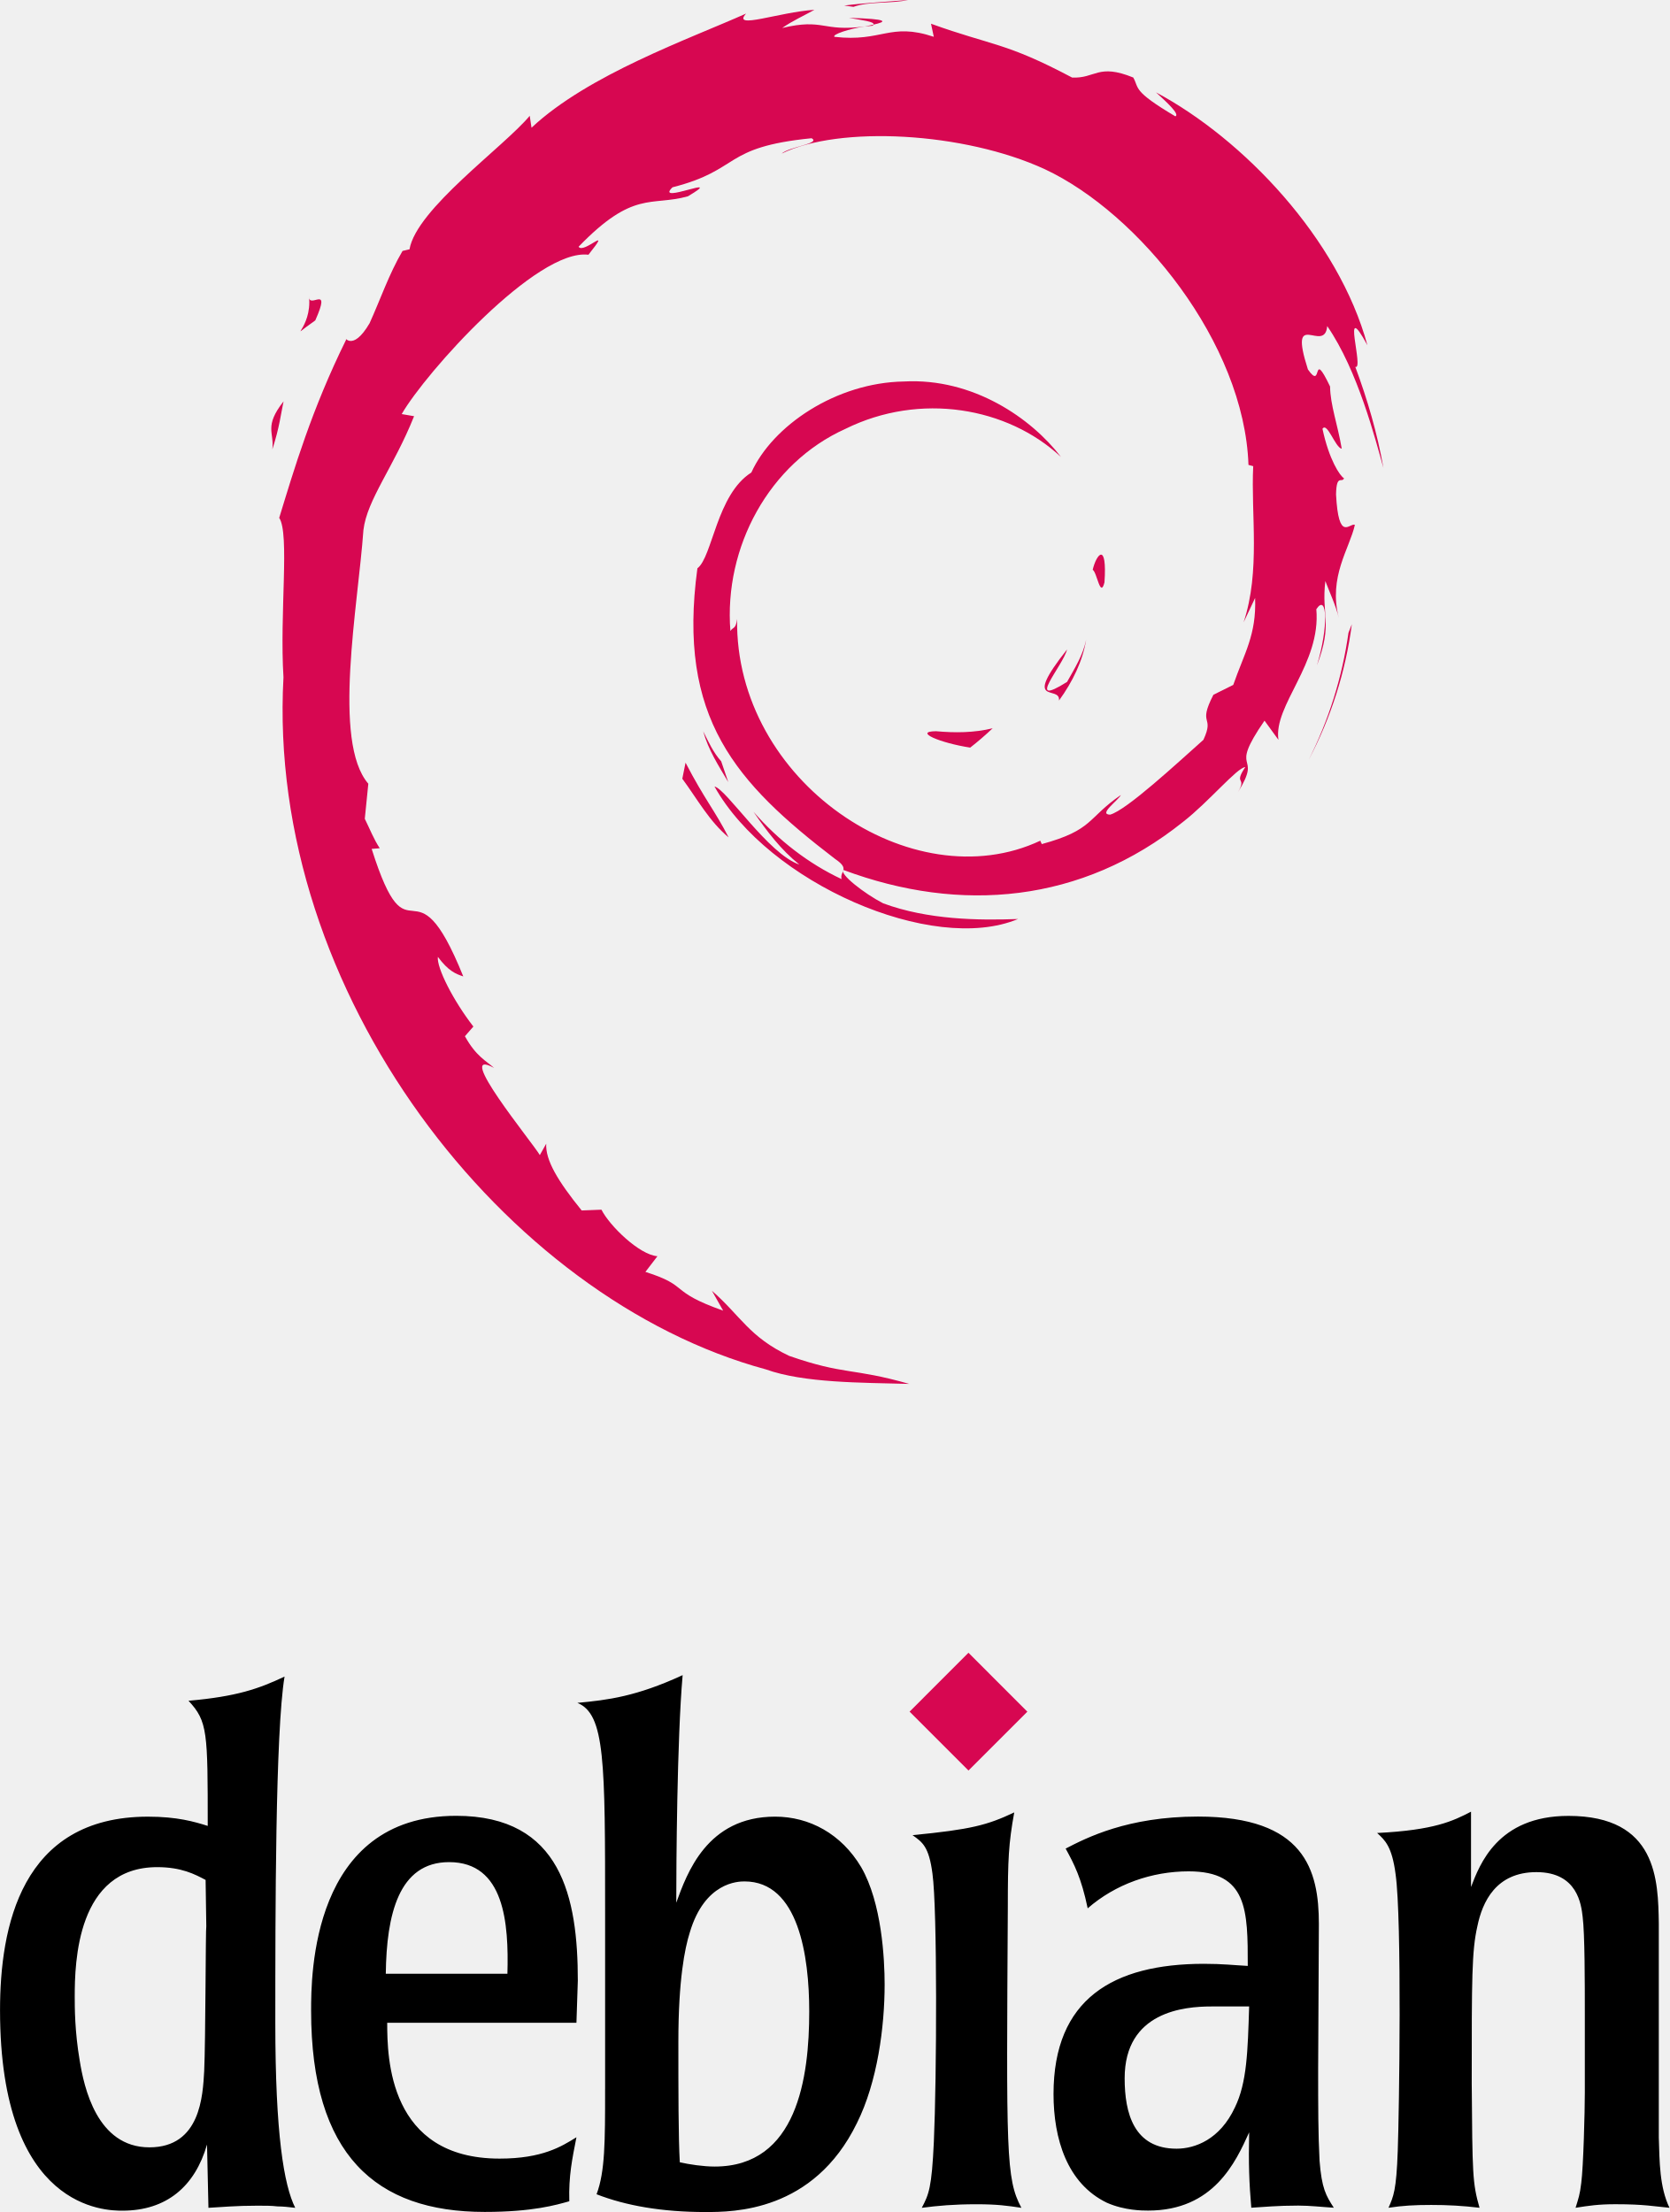
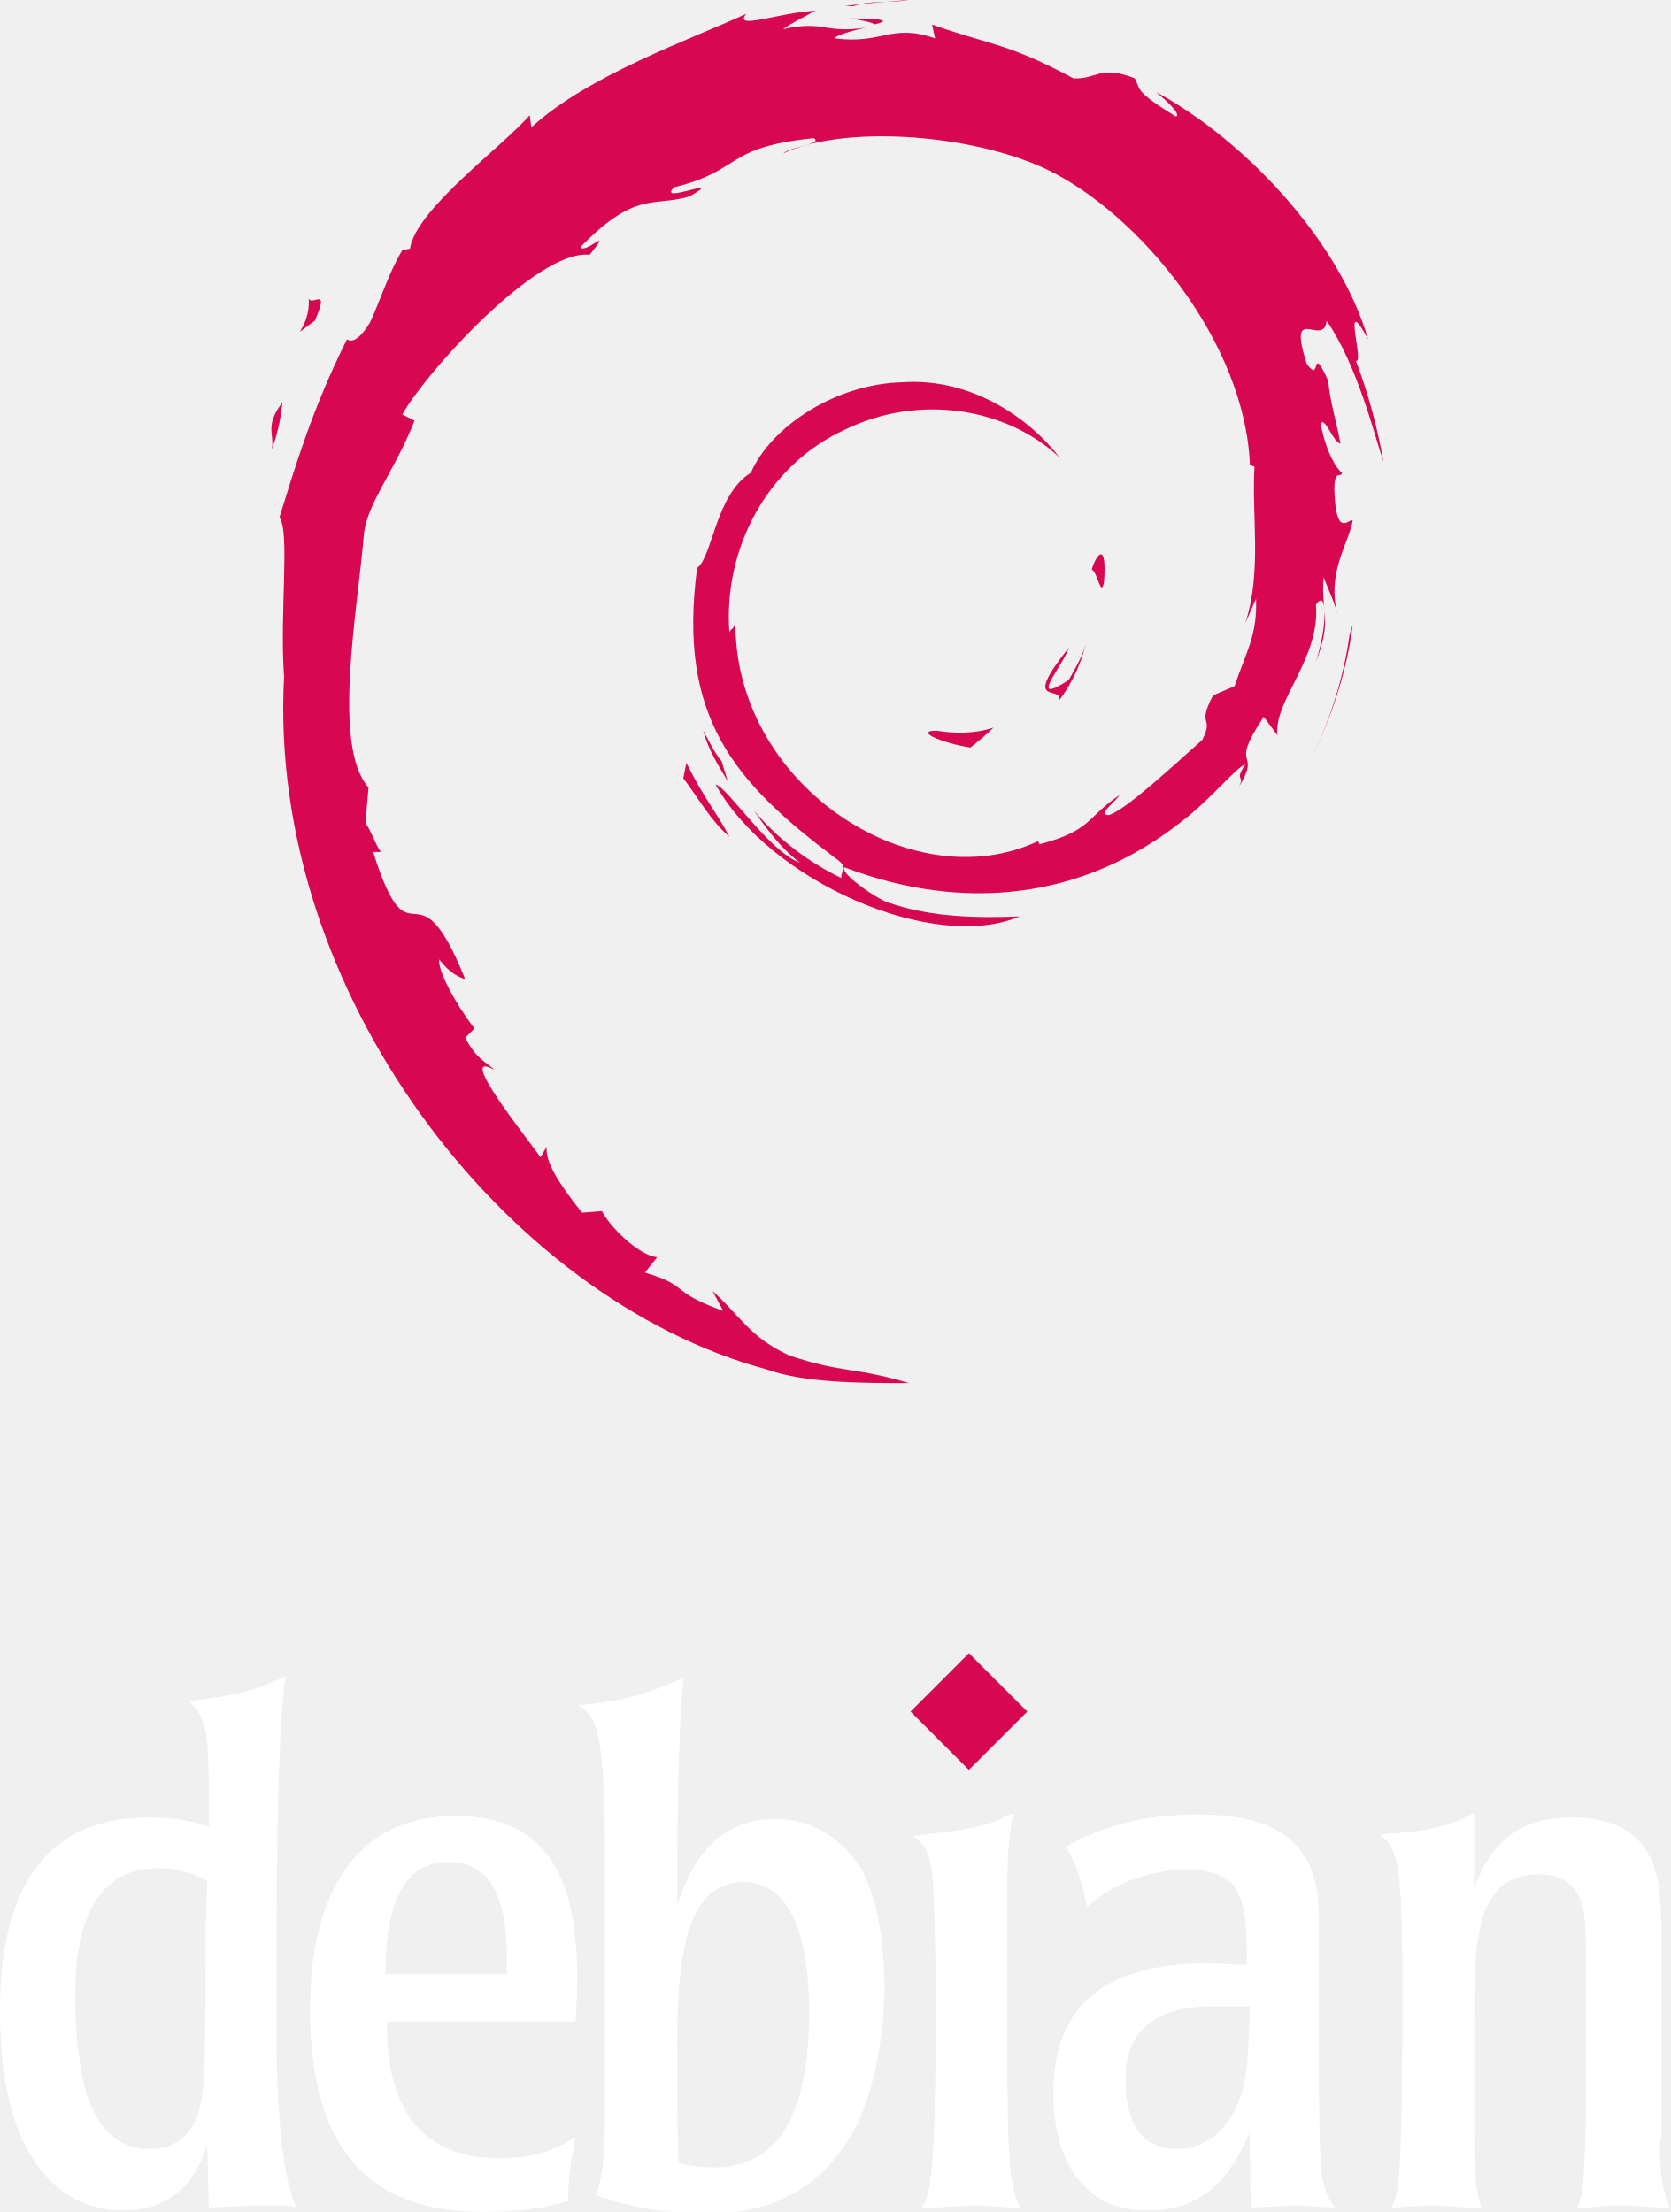
- <svg xmlns="http://www.w3.org/2000/svg" height="144.13" viewBox="0 0 108.758 144.133" width="108.76">
-   <path fill="#D70751" d="M60.969 47.645c-1.494.02.281.768 2.232 1.069a19.886 19.886 0 0 0 1.463-1.26c-1.213.297-2.449.304-3.695.191m8.017-1.999c.893-1.229 1.541-2.573 1.77-3.963-.201.99-.736 1.845-1.244 2.749-2.793 1.759-.264-1.044-.002-2.111-3.002 3.783-.414 2.268-.524 3.325m2.963-7.704c.182-2.691-.529-1.839-.768-.814.278.146.499 1.898.768.814M55.301 1.163c.798.142 1.724.252 1.591.443.876-.193 1.073-.367-1.591-.443m1.592.443l-.561.117.523-.048.038-.069" />
-   <path fill="#D70751" d="M81.762 38.962c.09 2.416-.705 3.59-1.424 5.666l-1.293.643c-1.057 2.054.105 1.304-.652 2.937-1.652 1.467-5.006 4.589-6.08 4.875-.785-.017.531-.926.703-1.281-2.209 1.516-1.773 2.276-5.152 3.199l-.098-.221c-8.33 3.92-19.902-3.847-19.75-14.443-.088.672-.253.504-.437.774-.43-5.451 2.518-10.926 7.49-13.165 4.863-2.406 10.564-1.42 14.045 1.829-1.912-2.506-5.721-5.163-10.232-4.917-4.421.072-8.558 2.881-9.938 5.932-2.264 1.425-2.528 5.496-3.514 6.242-1.329 9.76 2.497 13.975 8.97 18.936 1.016.686.286.791.422 1.313-2.15-1.006-4.118-2.526-5.738-4.387.86 1.257 1.787 2.479 2.986 3.439-2.029-.685-4.738-4.913-5.527-5.085 3.495 6.258 14.178 10.975 19.775 8.634-2.59.096-5.879.053-8.787-1.022-1.225-.629-2.884-1.93-2.587-2.173 7.636 2.851 15.522 2.158 22.128-3.137 1.682-1.31 3.518-3.537 4.049-3.567-.799 1.202.137.578-.477 1.639 1.672-2.701-.729-1.1 1.73-4.664l.908 1.25c-.34-2.244 2.785-4.966 2.467-8.512.717-1.084.799 1.168.039 3.662 1.055-2.767.279-3.212.549-5.496.291.768.678 1.583.875 2.394-.688-2.675.703-4.503 1.049-6.058-.342-.15-1.061 1.182-1.227-1.976.025-1.372.383-.719.52-1.057-.268-.155-.975-1.207-1.404-3.224.309-.475.832 1.229 1.256 1.298-.273-1.603-.742-2.826-.762-4.057-1.24-2.59-.439.346-1.443-1.112-1.32-4.114 1.094-.955 1.258-2.823 1.998 2.895 3.137 7.385 3.662 9.244-.4-2.267-1.045-4.464-1.834-6.589.609.257-.979-4.663.791-1.405C87.189 15.552 81 9.062 75.305 6.018c.695.637 1.574 1.437 1.26 1.563-2.834-1.685-2.336-1.818-2.742-2.53-2.305-.939-2.459.077-3.984.002-4.35-2.308-5.188-2.063-9.191-3.507l.182.852c-2.881-.96-3.357.362-6.47.002-.189-.147.998-.536 1.976-.677-2.786.368-2.656-.55-5.382.101.671-.471 1.383-.784 2.099-1.184-2.271.138-5.424 1.322-4.451.244-3.705 1.654-10.286 3.975-13.979 7.438l-.116-.776c-1.692 2.031-7.379 6.066-7.832 8.699l-.453.105c-.879 1.491-1.45 3.18-2.148 4.713-1.151 1.963-1.688.756-1.524 1.064-2.265 4.592-3.392 8.45-4.363 11.616.692 1.035.017 6.232.278 10.391-1.136 20.544 14.418 40.489 31.42 45.093 2.492.893 6.197.861 9.349.949-3.718-1.064-4.198-.563-7.822-1.826-2.613-1.232-3.185-2.637-5.037-4.244l.733 1.295c-3.63-1.285-2.111-1.59-5.065-2.525l.783-1.021c-1.177-.09-3.117-1.982-3.647-3.033l-1.288.051c-1.546-1.906-2.371-3.283-2.31-4.35l-.416.742c-.471-.809-5.691-7.158-2.983-5.68-.503-.458-1.172-.747-1.897-2.066l.551-.629c-1.301-1.677-2.398-3.826-2.314-4.542.695.938 1.177 1.114 1.655 1.275-3.291-8.164-3.476-.449-5.967-8.31l.526-.042c-.403-.611-.65-1.27-.974-1.919l.23-2.285c-2.368-2.736-.662-11.645-.319-16.53.235-1.986 1.977-4.101 3.3-7.418l-.806-.138c1.542-2.688 8.802-10.799 12.166-10.383 1.629-2.046-.324-.008-.643-.522 3.579-3.703 4.704-2.616 7.119-3.283 2.603-1.545-2.235.604-1.001-.589 4.503-1.149 3.19-2.614 9.063-3.197.62.352-1.437.544-1.953 1.001 3.75-1.836 11.869-1.417 17.145 1.018 6.117 2.861 12.994 11.314 13.266 19.267l.309.083c-.156 3.162.484 6.819-.627 10.177l.751-1.591" />
-   <path fill="#D70751" d="M44.658 49.695l-.211 1.047c.983 1.335 1.763 2.781 3.016 3.821-.902-1.759-1.571-2.486-2.805-4.868m2.321-.09c-.52-.576-.826-1.268-1.172-1.956.33 1.211 1.006 2.252 1.633 3.312l-.461-1.356m41.084-8.93l-.219.552a26.57 26.57 0 0 1-2.605 8.309 26.19 26.19 0 0 0 2.824-8.861M55.598.446C56.607.077 58.08.243 59.154 0c-1.398.117-2.789.187-4.162.362l.606.084M20.127 19.308c.233 2.154-1.62 2.991.41 1.569 1.09-2.454-.424-.677-.41-1.569m-2.388 9.974c.469-1.437.553-2.299.732-3.132-1.293 1.654-.596 2.007-.732 3.132" />
-   <path d="M13.437 125.51c-.045.047-.045 7.506-.138 9.453-.092 1.574-.232 4.957-3.568 4.957-3.429 0-4.263-3.939-4.541-5.652-.324-1.9-.324-3.477-.324-4.17 0-2.225.139-8.436 5.375-8.436 1.576 0 2.456.465 3.151.834l.045 3.02zM0 130.98c0 13.066 6.951 13.066 7.97 13.066 2.873 0 4.727-1.576 5.514-4.309l.093 4.123c.881-.047 1.761-.139 3.197-.139.51 0 .926 0 1.298.047.371 0 .741.045 1.158.092-.741-1.482-1.297-4.818-1.297-12.049 0-7.043 0-18.951.602-22.566-1.667.789-3.105 1.299-6.256 1.576 1.251 1.344 1.251 2.039 1.251 8.154-.879-.277-1.992-.602-3.892-.602-8.294 0-9.638 7.23-9.638 12.61m25.13-2.373c.047-3.846.835-7.275 4.124-7.275 3.615 0 3.891 3.984 3.799 7.275H25.13zm12.51.46c0-5.422-1.065-10.752-7.923-10.752-9.452 0-9.452 10.475-9.452 12.697 0 9.406 4.216 13.113 11.306 13.113 3.149 0 4.68-.461 5.514-.695-.046-1.668.185-2.734.465-4.17-.975.604-2.226 1.391-5.006 1.391-7.229 0-7.322-6.582-7.322-8.852H37.55l.09-2.74m15.075 2.008c0 4.309-.787 10.102-6.162 10.102-.742 0-1.668-.141-2.27-.279-.093-1.668-.093-4.541-.093-7.877 0-3.986.416-6.068.742-7.09.972-3.289 3.15-3.334 3.566-3.334 3.522 0 4.217 4.86 4.217 8.48zm-13.298 5.05c0 3.43 0 5.375-.556 6.857 1.9.742 4.262 1.158 7.09 1.158 1.807 0 7.043 0 9.869-5.791 1.344-2.688 1.807-6.303 1.807-9.037 0-1.668-.186-5.328-1.529-7.646-1.296-2.176-3.382-3.289-5.605-3.289-4.449 0-5.746 3.707-6.44 5.607 0-2.363.045-10.611.415-14.828-3.011 1.391-4.866 1.621-6.857 1.807 1.807.74 1.807 3.801 1.807 13.764v11.397m27.117 7.741c-.928-.139-1.578-.232-2.922-.232-1.48 0-2.502.094-3.566.232.463-.881.648-1.299.787-4.309.186-4.125.232-15.154-.092-17.471-.232-1.762-.648-2.039-1.297-2.502 3.799-.371 4.865-.648 6.625-1.482-.369 2.037-.418 3.059-.418 6.162-.091 15.98-.138 17.7.883 19.6m14.838-13.118c-.092 2.92-.139 4.959-.928 6.58-.973 2.086-2.594 2.688-3.799 2.688-2.783 0-3.383-2.316-3.383-4.586 0-4.355 3.893-4.682 5.652-4.682h2.458zm-12.744 5.7c0 2.92.881 5.838 3.477 7.09 1.158.51 2.316.51 2.688.51 4.264 0 5.699-3.152 6.58-5.098-.047 2.039 0 3.289.139 4.912.834-.047 1.668-.139 3.059-.139.787 0 1.529.092 2.316.139-.51-.787-.787-1.252-.928-3.059-.092-1.76-.092-3.521-.092-5.977l.047-9.453c0-3.523-.928-6.998-7.879-6.998-4.586 0-7.273 1.391-8.617 2.086.557 1.02 1.02 1.898 1.436 3.893 1.809-1.576 4.172-2.41 6.58-2.41 3.848 0 3.848 2.549 3.848 6.162-.881-.045-1.623-.137-2.875-.137-5.887.01-9.779 2.28-9.779 8.49m39.431 2.819c.047 1.576.047 3.244.695 4.588-1.021-.092-1.623-.232-3.521-.232-1.113 0-1.715.094-2.596.232.184-.602.279-.834.371-1.623.139-1.064.232-4.633.232-5.885v-5.004c0-2.178 0-5.33-.141-6.441-.092-.787-.322-2.918-3.012-2.918-2.641 0-3.521 1.945-3.846 3.521-.369 1.621-.369 3.383-.369 10.24.045 5.932.045 6.486.508 8.109a25.63 25.63 0 0 0-3.15-.184c-1.113 0-1.854.045-2.779.184.324-.742.51-1.113.602-3.707.094-2.549.279-15.061-.141-18.025-.23-1.809-.695-2.225-1.203-2.688 3.754-.186 4.957-.789 6.117-1.389v4.91c.555-1.438 1.713-4.635 6.348-4.635 5.793 0 5.838 4.217 5.885 6.996v13.928" />
-   <path fill="#D70751" d="M66.926 111.53l-3.838 3.836-3.836-3.836 3.836-3.836 3.838 3.84" />
+ <svg xmlns="http://www.w3.org/2000/svg" version="1.1" id="Layer_1" x="0px" y="0px" viewBox="0 0 108.8 144.1" style="enable-background:new 0 0 108.8 144.1;" xml:space="preserve">
+   <style type="text/css">
+ 	.st0{fill:#D70751;}
+ 	.st1{fill:#FFFFFF;}
+ </style>
+   <path class="st0" d="M61,47.6c-1.5,0,0.3,0.8,2.2,1.1c0.5-0.4,1-0.8,1.5-1.3C63.5,47.8,62.2,47.8,61,47.6 M69,45.6  c0.9-1.2,1.5-2.6,1.8-4c-0.2,1-0.7,1.8-1.2,2.7c-2.8,1.8-0.3-1,0-2.1C66.5,46.1,69.1,44.6,69,45.6 M71.9,37.9  c0.2-2.7-0.5-1.8-0.8-0.8C71.5,37.3,71.7,39,71.9,37.9 M55.3,1.2c0.8,0.1,1.7,0.3,1.6,0.4C57.8,1.4,58,1.2,55.3,1.2 M56.9,1.6  l-0.6,0.1L56.9,1.6L56.9,1.6" />
+   <path class="st0" d="M81.8,39c0.1,2.4-0.7,3.6-1.4,5.7L79,45.3c-1.1,2.1,0.1,1.3-0.7,2.9c-1.7,1.5-5,4.6-6.1,4.9  c-0.8,0,0.5-0.9,0.7-1.3c-2.2,1.5-1.8,2.3-5.2,3.2l-0.1-0.2c-8.3,3.9-19.9-3.8-19.7-14.4c-0.1,0.7-0.3,0.5-0.4,0.8  c-0.4-5.5,2.5-10.9,7.5-13.2c4.9-2.4,10.6-1.4,14,1.8c-1.9-2.5-5.7-5.2-10.2-4.9c-4.4,0.1-8.6,2.9-9.9,5.9c-2.3,1.4-2.5,5.5-3.5,6.2  c-1.3,9.8,2.5,14,9,18.9c1,0.7,0.3,0.8,0.4,1.3c-2.1-1-4.1-2.5-5.7-4.4c0.9,1.3,1.8,2.5,3,3.4c-2-0.7-4.7-4.9-5.5-5.1  c3.5,6.3,14.2,11,19.8,8.6c-2.6,0.1-5.9,0.1-8.8-1c-1.2-0.6-2.9-1.9-2.6-2.2c7.6,2.9,15.5,2.2,22.1-3.1c1.7-1.3,3.5-3.5,4-3.6  c-0.8,1.2,0.1,0.6-0.5,1.6c1.7-2.7-0.7-1.1,1.7-4.7l0.9,1.2c-0.3-2.2,2.8-5,2.5-8.5c0.7-1.1,0.8,1.2,0,3.7c1.1-2.8,0.3-3.2,0.5-5.5  c0.3,0.8,0.7,1.6,0.9,2.4c-0.7-2.7,0.7-4.5,1-6.1c-0.3-0.1-1.1,1.2-1.2-2c0-1.4,0.4-0.7,0.5-1.1c-0.3-0.2-1-1.2-1.4-3.2  c0.3-0.5,0.8,1.2,1.3,1.3c-0.3-1.6-0.7-2.8-0.8-4.1c-1.2-2.6-0.4,0.3-1.4-1.1c-1.3-4.1,1.1-1,1.3-2.8c2,2.9,3.1,7.4,3.7,9.2  c-0.4-2.3-1-4.5-1.8-6.6c0.6,0.3-1-4.7,0.8-1.4C87.2,15.6,81,9.1,75.3,6c0.7,0.6,1.6,1.4,1.3,1.6c-2.8-1.7-2.3-1.8-2.7-2.5  c-2.3-0.9-2.5,0.1-4,0c-4.3-2.3-5.2-2.1-9.2-3.5l0.2,0.9c-2.9-1-3.4,0.4-6.5,0c-0.2-0.1,1-0.5,2-0.7c-2.8,0.4-2.7-0.5-5.4,0.1  c0.7-0.5,1.4-0.8,2.1-1.2c-2.3,0.1-5.4,1.3-4.5,0.2c-3.7,1.7-10.3,4-14,7.4l-0.1-0.8c-1.7,2-7.4,6.1-7.8,8.7l-0.5,0.1  c-0.9,1.5-1.4,3.2-2.1,4.7c-1.2,2-1.7,0.8-1.5,1.1c-2.3,4.6-3.4,8.4-4.4,11.6c0.7,1,0,6.2,0.3,10.4c-1.1,20.5,14.4,40.5,31.4,45.1  c2.5,0.9,6.2,0.9,9.3,0.9c-3.7-1.1-4.2-0.6-7.8-1.8c-2.6-1.2-3.2-2.6-5-4.2l0.7,1.3c-3.6-1.3-2.1-1.6-5.1-2.5l0.8-1  c-1.2-0.1-3.1-2-3.6-3l-1.3,0.1c-1.5-1.9-2.4-3.3-2.3-4.3l-0.4,0.7c-0.5-0.8-5.7-7.2-3-5.7c-0.5-0.5-1.2-0.7-1.9-2.1l0.6-0.6  c-1.3-1.7-2.4-3.8-2.3-4.5c0.7,0.9,1.2,1.1,1.7,1.3c-3.3-8.2-3.5-0.4-6-8.3l0.5,0c-0.4-0.6-0.6-1.3-1-1.9l0.2-2.3  c-2.4-2.7-0.7-11.6-0.3-16.5c0.2-2,2-4.1,3.3-7.4L26.2,27c1.5-2.7,8.8-10.8,12.2-10.4c1.6-2-0.3,0-0.6-0.5c3.6-3.7,4.7-2.6,7.1-3.3  c2.6-1.5-2.2,0.6-1-0.6c4.5-1.1,3.2-2.6,9.1-3.2c0.6,0.4-1.4,0.5-2,1c3.7-1.8,11.9-1.4,17.1,1c6.1,2.9,13,11.3,13.3,19.3l0.3,0.1  c-0.2,3.2,0.5,6.8-0.6,10.2L81.8,39" />
+   <path class="st0" d="M44.7,49.7l-0.2,1c1,1.3,1.8,2.8,3,3.8C46.6,52.8,45.9,52.1,44.7,49.7 M47,49.6c-0.5-0.6-0.8-1.3-1.2-2  c0.3,1.2,1,2.3,1.6,3.3L47,49.6 M88.1,40.7l-0.2,0.6c-0.4,2.9-1.3,5.7-2.6,8.3C86.7,46.8,87.7,43.8,88.1,40.7 M55.6,0.4  c1-0.4,2.5-0.2,3.6-0.4c-1.4,0.1-2.8,0.2-4.2,0.4L55.6,0.4 M20.1,19.3c0.2,2.2-1.6,3,0.4,1.6C21.6,18.4,20.1,20.2,20.1,19.3   M17.7,29.3c0.5-1.4,0.6-2.3,0.7-3.1C17.2,27.8,17.9,28.2,17.7,29.3" />
+   <path class="st1" d="M13.4,125.5c0,0,0,7.5-0.1,9.5c-0.1,1.6-0.2,5-3.6,5c-3.4,0-4.3-3.9-4.5-5.7c-0.3-1.9-0.3-3.5-0.3-4.2  c0-2.2,0.1-8.4,5.4-8.4c1.6,0,2.5,0.5,3.2,0.8L13.4,125.5L13.4,125.5z M0,131C0,144,7,144,8,144c2.9,0,4.7-1.6,5.5-4.3l0.1,4.1  c0.9,0,1.8-0.1,3.2-0.1c0.5,0,0.9,0,1.3,0c0.4,0,0.7,0,1.2,0.1c-0.7-1.5-1.3-4.8-1.3-12c0-7,0-19,0.6-22.6c-1.7,0.8-3.1,1.3-6.3,1.6  c1.3,1.3,1.3,2,1.3,8.2c-0.9-0.3-2-0.6-3.9-0.6C1.3,118.4,0,125.6,0,131 M25.1,128.6c0-3.8,0.8-7.3,4.1-7.3c3.6,0,3.9,4,3.8,7.3  C33.1,128.6,25.1,128.6,25.1,128.6z M37.6,129.1c0-5.4-1.1-10.8-7.9-10.8c-9.5,0-9.5,10.5-9.5,12.7c0,9.4,4.2,13.1,11.3,13.1  c3.1,0,4.7-0.5,5.5-0.7c0-1.7,0.2-2.7,0.5-4.2c-1,0.6-2.2,1.4-5,1.4c-7.2,0-7.3-6.6-7.3-8.9h12.3L37.6,129.1 M52.7,131.1  c0,4.3-0.8,10.1-6.2,10.1c-0.7,0-1.7-0.1-2.3-0.3c-0.1-1.7-0.1-4.5-0.1-7.9c0-4,0.4-6.1,0.7-7.1c1-3.3,3.1-3.3,3.6-3.3  C52,122.6,52.7,127.4,52.7,131.1L52.7,131.1z M39.4,136.1c0,3.4,0,5.4-0.6,6.9c1.9,0.7,4.3,1.2,7.1,1.2c1.8,0,7,0,9.9-5.8  c1.3-2.7,1.8-6.3,1.8-9c0-1.7-0.2-5.3-1.5-7.6c-1.3-2.2-3.4-3.3-5.6-3.3c-4.4,0-5.7,3.7-6.4,5.6c0-2.4,0-10.6,0.4-14.8  c-3,1.4-4.9,1.6-6.9,1.8c1.8,0.7,1.8,3.8,1.8,13.8L39.4,136.1 M66.5,143.9c-0.9-0.1-1.6-0.2-2.9-0.2c-1.5,0-2.5,0.1-3.6,0.2  c0.5-0.9,0.6-1.3,0.8-4.3c0.2-4.1,0.2-15.2-0.1-17.5c-0.2-1.8-0.6-2-1.3-2.5c3.8-0.4,4.9-0.6,6.6-1.5c-0.4,2-0.4,3.1-0.4,6.2  C65.6,140.2,65.5,142,66.5,143.9 M81.4,130.7c-0.1,2.9-0.1,5-0.9,6.6c-1,2.1-2.6,2.7-3.8,2.7c-2.8,0-3.4-2.3-3.4-4.6  c0-4.4,3.9-4.7,5.7-4.7C78.9,130.7,81.4,130.7,81.4,130.7z M68.6,136.4c0,2.9,0.9,5.8,3.5,7.1c1.2,0.5,2.3,0.5,2.7,0.5  c4.3,0,5.7-3.2,6.6-5.1c0,2,0,3.3,0.1,4.9c0.8,0,1.7-0.1,3.1-0.1c0.8,0,1.5,0.1,2.3,0.1c-0.5-0.8-0.8-1.3-0.9-3.1  c-0.1-1.8-0.1-3.5-0.1-6l0-9.5c0-3.5-0.9-7-7.9-7c-4.6,0-7.3,1.4-8.6,2.1c0.6,1,1,1.9,1.4,3.9c1.8-1.6,4.2-2.4,6.6-2.4  c3.8,0,3.8,2.5,3.8,6.2c-0.9,0-1.6-0.1-2.9-0.1C72.5,128,68.6,130.2,68.6,136.4 M108.1,139.3c0,1.6,0,3.2,0.7,4.6  c-1-0.1-1.6-0.2-3.5-0.2c-1.1,0-1.7,0.1-2.6,0.2c0.2-0.6,0.3-0.8,0.4-1.6c0.1-1.1,0.2-4.6,0.2-5.9v-5c0-2.2,0-5.3-0.1-6.4  c-0.1-0.8-0.3-2.9-3-2.9c-2.6,0-3.5,1.9-3.8,3.5c-0.4,1.6-0.4,3.4-0.4,10.2c0,5.9,0,6.5,0.5,8.1c-1-0.1-2.1-0.2-3.1-0.2  c-1.1,0-1.9,0-2.8,0.2c0.3-0.7,0.5-1.1,0.6-3.7c0.1-2.5,0.3-15.1-0.1-18c-0.2-1.8-0.7-2.2-1.2-2.7c3.8-0.2,5-0.8,6.1-1.4v4.9  c0.6-1.4,1.7-4.6,6.3-4.6c5.8,0,5.8,4.2,5.9,7V139.3" />
+   <path class="st0" d="M66.9,111.5l-3.8,3.8l-3.8-3.8l3.8-3.8L66.9,111.5" />
</svg>
